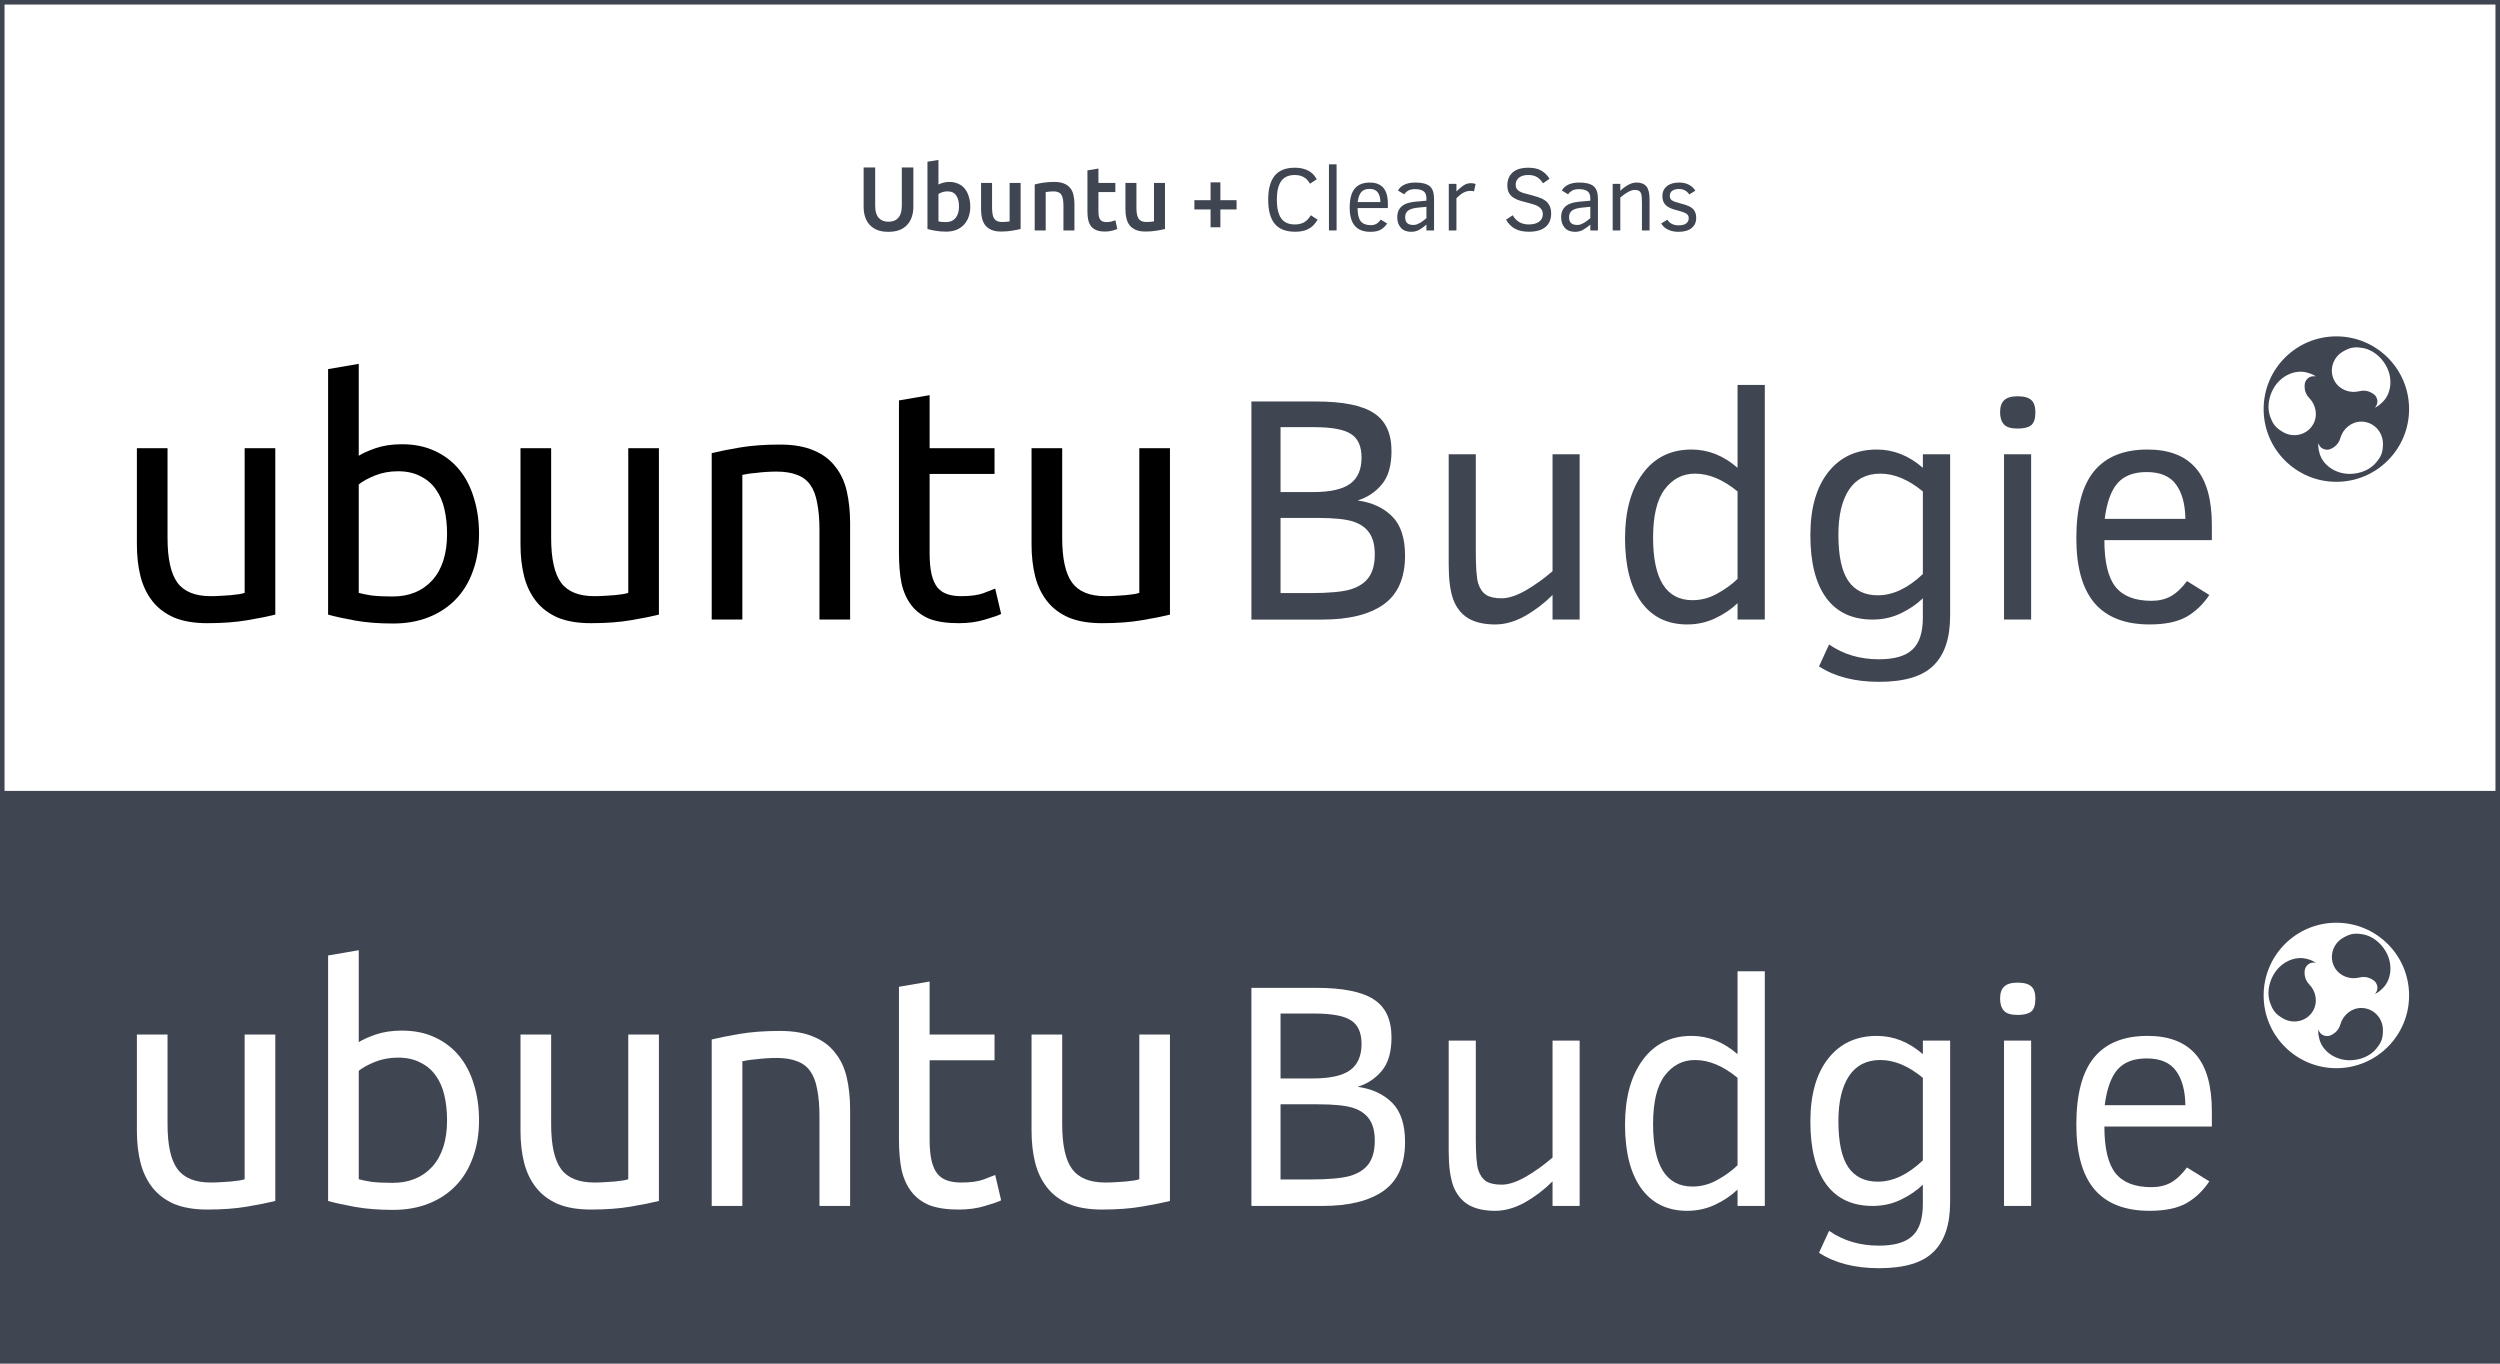
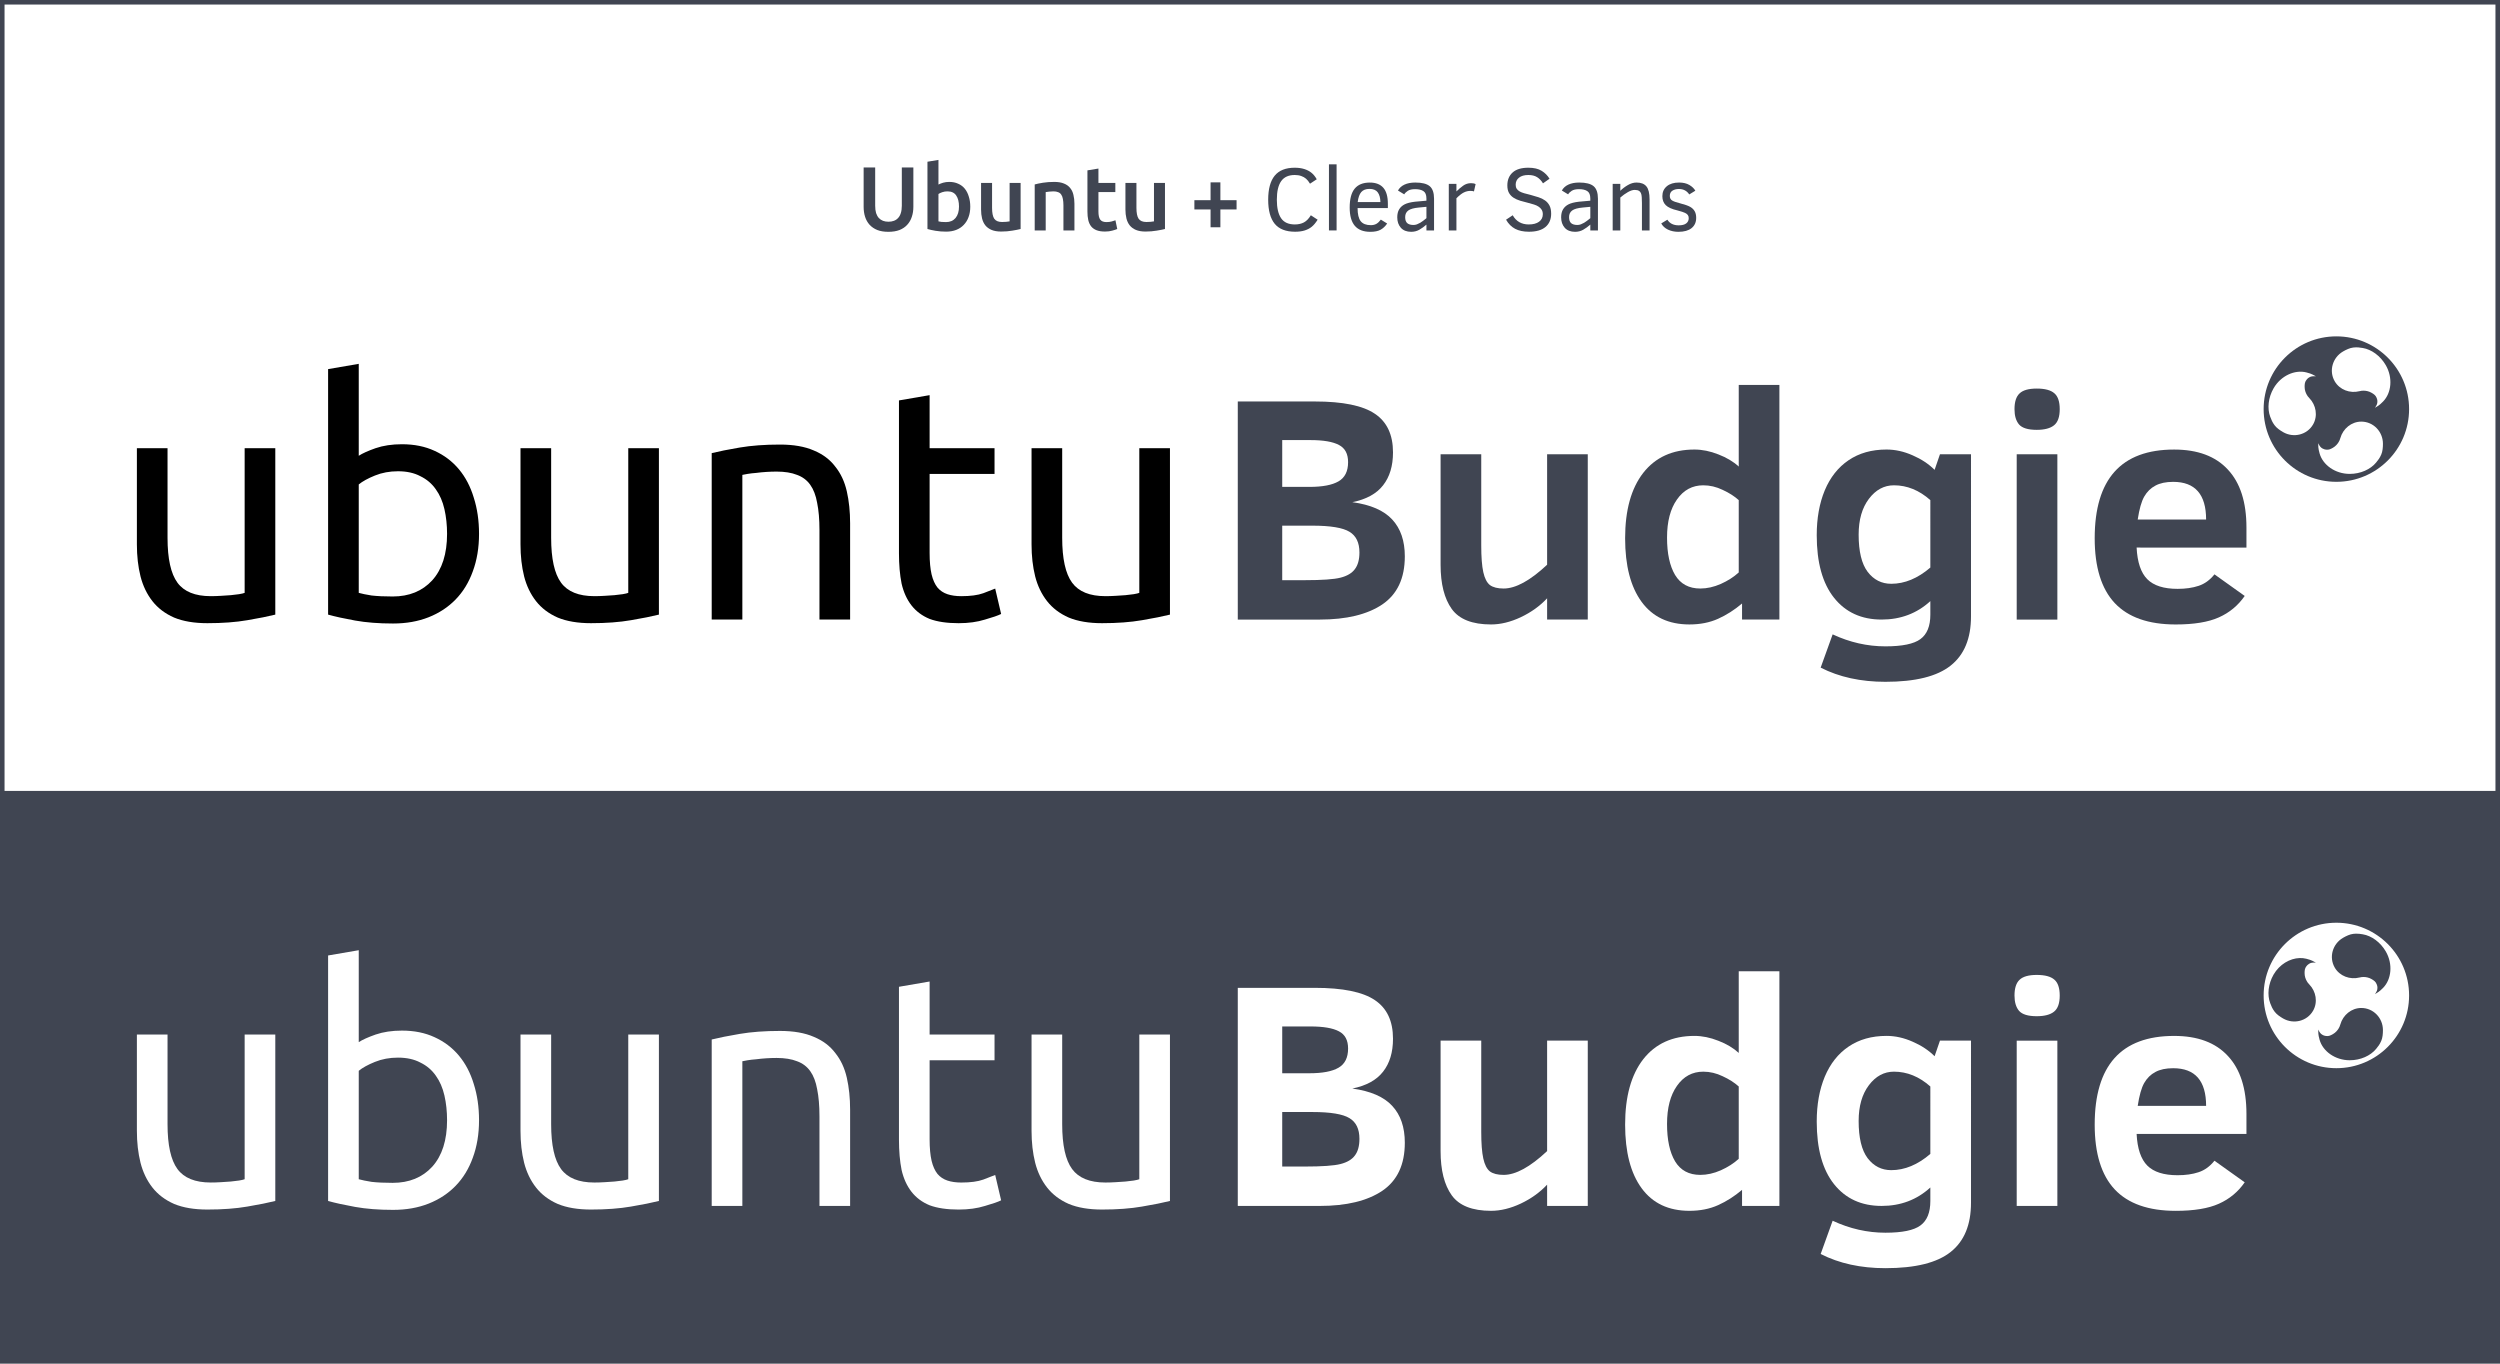
<svg xmlns="http://www.w3.org/2000/svg" xmlns:xlink="http://www.w3.org/1999/xlink" height="600" width="1100" version="1.1" viewBox="0 0 1100 600">
  <rect height="600" width="1100" y="0" x="0" fill="#404552" />
  <rect height="346" width="1096" y="2" x="2" fill="#fff" />
  <path d="m121.13 270.43q-4.64 1.16-12.325 2.465-7.54 1.305-17.545 1.305-8.7 0-14.645-2.465-5.945-2.61-9.57-7.25t-5.22-10.88q-1.595-6.375-1.595-14.06v-42.34h13.485v39.44q0 13.775 4.35 19.72t14.645 5.945q2.175 0 4.495-0.145t4.35-0.29q2.03-0.29 3.625-0.435 1.74-0.29 2.465-0.58v-63.655h13.485v73.225z" />
  <path d="m157.85 200.54q2.465-1.595 7.395-3.335 5.075-1.74 11.6-1.74 8.12 0 14.355 2.9 6.38 2.9 10.73 8.12t6.525 12.47q2.32 7.25 2.32 15.95 0 9.135-2.755 16.53-2.61 7.25-7.54 12.325t-11.89 7.83-15.66 2.755q-9.425 0-16.675-1.305t-11.89-2.61v-108.02l13.485-2.32v40.455zm0 60.32q2.03 0.58 5.655 1.16 3.77 0.435 9.28 0.435 10.875 0 17.4-7.105 6.525-7.25 6.525-20.445 0-5.8-1.16-10.875t-3.77-8.7q-2.61-3.77-6.815-5.8-4.06-2.175-9.86-2.175-5.51 0-10.15 1.885t-7.105 3.915v47.705z" />
  <path d="m289.92 270.43q-4.64 1.16-12.325 2.465-7.54 1.305-17.545 1.305-8.7 0-14.645-2.465-5.945-2.61-9.57-7.25t-5.22-10.875q-1.595-6.38-1.595-14.065v-42.34h13.485v39.44q0 13.775 4.35 19.72t14.645 5.945q2.175 0 4.495-0.145t4.35-0.29q2.03-0.29 3.625-0.435 1.74-0.29 2.465-0.58v-63.655h13.485v73.225z" />
  <path d="m313.15 199.38q4.64-1.16 12.325-2.465t17.69-1.305q8.99 0 14.935 2.61 5.945 2.465 9.425 7.105 3.625 4.495 5.075 10.875t1.45 14.065v42.34h-13.485v-39.44q0-6.96-1.015-11.89-0.87-4.93-3.045-7.975t-5.8-4.35q-3.625-1.45-8.99-1.45-2.175 0-4.495 0.145t-4.495 0.435q-2.03 0.145-3.77 0.435-1.595 0.29-2.32 0.435v63.655h-13.485v-73.225z" />
  <path d="m409.03 197.21h28.565v11.31h-28.565v34.8q0 5.655 0.87 9.425 0.87 3.625 2.61 5.8 1.74 2.03 4.35 2.9t6.09 0.87q6.09 0 9.715-1.305 3.77-1.45 5.22-2.03l2.61 11.165q-2.03 1.015-7.105 2.465-5.075 1.595-11.6 1.595-7.685 0-12.76-1.885-4.93-2.03-7.975-5.945t-4.35-9.57q-1.16-5.8-1.16-13.34v-67.28l13.485-2.32v23.345z" />
  <path d="m514.78 270.43q-4.64 1.16-12.325 2.465-7.54 1.305-17.545 1.305-8.7 0-14.645-2.465-5.945-2.61-9.57-7.25t-5.22-10.875q-1.595-6.38-1.595-14.065v-42.34h13.485v39.44q0 13.775 4.35 19.72t14.645 5.945q2.175 0 4.495-0.145t4.35-0.29q2.03-0.29 3.625-0.435 1.74-0.29 2.465-0.58v-63.655h13.485v73.225z" />
  <g fill="#404552">
-     <path d="m618.22 244.46q0 14.769-9.43 21.494-9.43 6.66-26.9 6.66h-31.271v-95.961h28.428q17.611 0 25.377 5.061 7.835 4.992 7.835 16.779 0 9.638-4.299 14.699-4.229 5.061-10.608 7.003 9.499 1.317 15.185 7.003 5.686 5.686 5.686 17.265zm-19.14-43.127q0-7.35-4.576-10.331-4.576-3.051-16.294-3.051h-14.769v28.566h14.145q11.51 0 16.502-3.675 4.992-3.675 4.992-11.51zm5.824 42.572q0-5.963-2.357-9.36-2.288-3.467-7.142-5.061t-15.67-1.595h-16.294v33.073h13.035q12.203 0 17.681-1.595 5.478-1.664 8.112-5.339 2.635-3.744 2.635-10.123z" />
-     <path d="m683.12 272.61v-10.816q-5.547 5.547-12.203 9.291-6.656 3.675-13.035 3.675-7.28 0-11.856-2.704-4.507-2.773-6.587-8.251-2.011-5.547-2.011-15.323v-48.604h11.926v42.919q0 10.4 1.04 13.867 1.109 3.467 3.467 5.061 2.357 1.525 6.864 1.525 4.507 0 10.608-3.467 6.102-3.536 11.787-8.459v-51.447h11.926v72.733h-11.926z" />
-     <path d="m764.52 272.61v-7.211q-4.091 3.952-9.846 6.656-5.755 2.704-12.272 2.704-13.104 0-20.246-9.846-7.142-9.915-7.142-28.081 0-17.819 7.766-28.428 7.766-10.608 21.494-10.608 11.024 0 20.246 8.043v-36.471h11.995v103.24h-11.995zm0-56.37q-9.499-7.835-18.721-7.835-8.112 0-13.312 6.864-5.131 6.795-5.131 21.286 0 27.526 17.334 27.526 5.686 0 10.816-2.843 5.2-2.843 9.014-6.518v-38.481z" />
-     <path d="m858.05 271.02q0 14.63-7.28 21.771-7.211 7.211-23.99 7.211-16.017 0-26.417-6.795l4.438-9.638q9.36 6.518 21.979 6.518 10.192 0 14.699-4.299 4.576-4.229 4.576-14.006v-8.528q-4.091 3.952-9.776 6.656-5.67 2.7-12.33 2.7-13.382 0-20.385-9.499-7.003-9.568-7.003-27.596 0-17.75 7.835-27.734 7.835-9.984 21.425-9.984 11.024 0 20.246 8.043v-5.963h11.995v71.139zm-11.99-54.78q-9.499-7.835-18.721-7.835-9.083 0-13.798 7.072-4.646 7.072-4.646 19.761 0 14.006 4.368 20.385 4.368 6.31 12.966 6.31 9.984 0 19.83-9.36v-36.332z" />
-     <path d="m895.57 181.43q0 4.16-1.872 5.686-1.872 1.456-5.963 1.456-4.368 0-6.032-1.872-1.664-1.872-1.664-5.269 0-3.675 1.803-5.339 1.803-1.733 5.894-1.733 4.229 0 6.032 1.664 1.803 1.595 1.803 5.408zm-13.8 91.177v-72.733h11.926v72.733h-11.926z" />
-     <path d="m925.93 237.66q0 14.422 4.923 20.593 4.923 6.102 15.809 6.102 4.854 0 8.528-2.011 3.675-2.08 7.072-6.656l9.846 6.102q-4.16 6.24-10.123 9.638-5.963 3.328-16.155 3.328-16.225 0-24.268-9.43-7.974-9.43-7.974-28.497 0-19.969 7.766-29.468 7.835-9.568 23.574-9.568 14.145 0 21.217 8.182 7.072 8.112 7.072 25.03v6.656h-47.287zm35.639-9.36q-0.139-9.776-4.16-15.185-3.952-5.408-12.896-5.408-8.528 0-12.827 4.923-4.229 4.854-5.616 15.67h35.5z" />
+     <path d="m618.12 244.81q0 14.422-9.915 21.147-9.915 6.656-27.526 6.656h-36.055v-95.961h33.905q18.443 0 26.417 5.408 7.974 5.339 7.974 16.987 0 8.944-4.368 14.491-4.299 5.547-13.52 7.419 12.064 1.664 17.542 7.627 5.547 5.963 5.547 16.225zm-24.961-41.463q0-5.478-4.021-7.558-4.021-2.149-12.48-2.149h-12.48v20.593h11.926q8.667 0 12.827-2.427 4.229-2.427 4.229-8.459zm4.992 39.729q0-6.448-4.368-9.083-4.368-2.704-16.363-2.704h-13.243v23.99h9.915q11.44 0 15.739-1.109 4.368-1.109 6.31-3.744 2.011-2.635 2.011-7.35z" />
+     <path d="m680.73 272.61v-9.36q-4.715 5.061-11.579 8.32-6.795 3.189-13.104 3.189-12.342 0-17.265-6.795-4.923-6.864-4.923-19.483v-48.604h17.889v40.076q0 7.696 0.901 11.787 0.901 4.091 2.912 5.686 2.08 1.525 6.032 1.525 7.974 0 19.137-10.47v-48.604h17.889v72.733z" />
+     <path d="m766.5 272.61v-7.072q-4.992 4.229-10.539 6.726-5.547 2.496-12.619 2.496-13.729 0-21.009-9.915-7.28-9.915-7.28-28.012 0-18.513 7.974-28.774 8.043-10.262 22.534-10.262 5.131 0 10.539 2.149 5.408 2.08 8.944 5.339v-35.916h17.889v103.24zm-1.456-52.557q-2.843-2.565-7.072-4.507-4.16-2.011-8.528-2.011-7.211 0-11.579 6.24-4.368 6.171-4.368 16.779 0 10.47 3.536 16.433 3.606 5.963 11.094 5.963 4.438 0 9.014-2.011 4.646-2.08 7.904-5.061z" />
+     <path d="m867.24 271.22q0 14.561-8.944 21.633-8.944 7.142-28.705 7.142-16.294 0-28.497-6.24l5.269-14.63q11.302 5.269 23.228 5.269 11.094 0 15.393-3.189 4.368-3.189 4.368-10.747v-5.963q-8.875 8.112-21.425 8.112-13.312 0-20.939-9.568t-7.627-27.526q0-11.232 3.536-19.761 3.606-8.598 10.47-13.243 6.934-4.715 16.71-4.715 5.755 0 11.51 2.565 5.755 2.496 9.638 6.379l2.357-6.864h13.659zm-17.889-51.17q-7.35-6.518-16.017-6.518-6.518 0-11.024 5.963-4.507 5.963-4.507 15.739 0 11.094 3.952 16.363 4.021 5.269 10.4 5.269 8.875 0 17.195-7.142z" />
+     <path d="m906.28 180.05q0 5.061-2.496 7.072-2.496 2.011-7.627 2.011-5.686 0-7.766-2.357-2.011-2.357-2.011-6.726 0-4.854 2.219-6.934 2.219-2.149 7.558-2.149 5.408 0 7.766 2.08 2.357 2.011 2.357 7.003zm-18.929 92.563v-72.733h17.889v72.733z" />
+     <path d="m940.11 240.93q0.485 9.707 4.715 13.937t13.312 4.229q5.269 0 9.222-1.317 4.021-1.317 7.003-5.061l13.312 9.499q-4.368 6.31-11.371 9.43-6.934 3.12-18.998 3.12-17.958 0-26.833-9.43-8.806-9.43-8.806-28.497 0-39.036 34.945-39.036 15.531 0 23.644 8.806 8.182 8.736 8.182 25.516v8.806zm30.577-12.342q0-16.571-14.491-16.571-4.784 0-7.835 1.664-3.051 1.595-4.923 4.854-1.803 3.189-2.843 10.054z" />
    <circle cy="180" cx="1028" r="32" />
  </g>
  <path id="budgie-shape" fill="#fff" d="m1039 185.51c-4.39 0-8.08 3.118-9.25 7.25-0.247 0.872-0.417 1.17-0.75 1.75-0.43 0.747-1.3 1.825-2.5 2.5-0.977 0.55-1.818 1.017-3.076 0.827-0.327-0.05-0.907-0.14-1.488-0.474-0.925-0.53-1.23-1-1.937-2.35 0.1 1.444-0.088 1.97 0.622 4.5 1.413 5.036 6.845 9 13.25 9 4.748 0 9.148-1.98 11.624-5 0.905-1.104 1.587-1.975 2.25-3.5 0.603-1.385 0.75-3.162 0.75-4.75 0-5.39-4.252-9.75-9.5-9.75z" />
  <use xlink:href="#budgie-shape" transform="matrix(-.5 .86603 -.86603 -.5 1697.9 -620.27)" height="100%" width="100%" y="0" x="0" />
  <use xlink:href="#budgie-shape" transform="matrix(-.5 -.86603 .86603 -.5 1386.1 1160.3)" height="100%" width="100%" y="0" x="0" />
  <g fill="#fff">
    <path d="m121.13 528.43q-4.64 1.16-12.325 2.465-7.54 1.305-17.545 1.305-8.7 0-14.645-2.465-5.945-2.61-9.57-7.25t-5.22-10.88q-1.595-6.38-1.595-14.065v-42.34h13.485v39.44q0 13.775 4.35 19.72t14.645 5.945q2.175 0 4.495-0.145t4.35-0.29q2.03-0.29 3.625-0.435 1.74-0.29 2.465-0.58v-63.655h13.485v73.225z" />
    <path d="m157.85 458.54q2.465-1.595 7.395-3.335 5.075-1.74 11.6-1.74 8.12 0 14.355 2.9 6.38 2.9 10.73 8.12t6.525 12.47q2.32 7.25 2.32 15.95 0 9.135-2.755 16.53-2.61 7.25-7.54 12.325t-11.89 7.83-15.66 2.755q-9.425 0-16.675-1.305t-11.89-2.61v-108.02l13.485-2.32v40.455zm0 60.32q2.03 0.58 5.655 1.16 3.77 0.435 9.28 0.435 10.875 0 17.4-7.105 6.525-7.25 6.525-20.445 0-5.8-1.16-10.875t-3.77-8.7q-2.61-3.77-6.815-5.8-4.06-2.175-9.86-2.175-5.51 0-10.15 1.885t-7.105 3.915v47.705z" />
    <path d="m289.92 528.43q-4.64 1.16-12.325 2.465-7.54 1.305-17.545 1.305-8.7 0-14.645-2.465-5.945-2.61-9.57-7.25t-5.22-10.875q-1.595-6.38-1.595-14.065v-42.34h13.485v39.44q0 13.775 4.35 19.72t14.645 5.945q2.175 0 4.495-0.145t4.35-0.29q2.03-0.29 3.625-0.435 1.74-0.29 2.465-0.58v-63.655h13.485v73.225z" />
    <path d="m313.15 457.38q4.64-1.16 12.325-2.465t17.69-1.305q8.99 0 14.935 2.61 5.945 2.465 9.425 7.105 3.625 4.495 5.075 10.875t1.45 14.065v42.34h-13.485v-39.44q0-6.96-1.015-11.89-0.87-4.93-3.045-7.975t-5.8-4.35q-3.625-1.45-8.99-1.45-2.175 0-4.495 0.145t-4.495 0.435q-2.03 0.145-3.77 0.435-1.595 0.29-2.32 0.435v63.655h-13.485v-73.225z" />
    <path d="m409.03 455.21h28.565v11.31h-28.565v34.8q0 5.655 0.87 9.425 0.87 3.625 2.61 5.8 1.74 2.03 4.35 2.9t6.09 0.87q6.09 0 9.715-1.305 3.77-1.45 5.22-2.03l2.61 11.165q-2.03 1.015-7.105 2.465-5.075 1.595-11.6 1.595-7.685 0-12.76-1.885-4.93-2.03-7.975-5.945t-4.35-9.57q-1.16-5.8-1.16-13.34v-67.28l13.485-2.32v23.345z" />
    <path d="m514.78 528.43q-4.64 1.16-12.325 2.465-7.54 1.305-17.545 1.305-8.7 0-14.645-2.465-5.945-2.61-9.57-7.25t-5.22-10.875q-1.595-6.38-1.595-14.065v-42.34h13.485v39.44q0 13.775 4.35 19.72t14.645 5.945q2.175 0 4.495-0.145t4.35-0.29q2.03-0.29 3.625-0.435 1.74-0.29 2.465-0.58v-63.655h13.485v73.225z" />
-     <path d="m618.22 502.46q0 14.769-9.43 21.494-9.43 6.66-26.9 6.66h-31.271v-95.961h28.428q17.611 0 25.377 5.061 7.835 4.992 7.835 16.779 0 9.638-4.299 14.699-4.229 5.061-10.608 7.003 9.499 1.317 15.185 7.003 5.686 5.686 5.686 17.265zm-19.14-43.127q0-7.35-4.576-10.331-4.576-3.051-16.294-3.051h-14.769v28.566h14.145q11.51 0 16.502-3.675 4.992-3.675 4.992-11.51zm5.824 42.572q0-5.963-2.357-9.36-2.288-3.467-7.142-5.061t-15.67-1.595h-16.294v33.073h13.035q12.203 0 17.681-1.595 5.478-1.664 8.112-5.339 2.635-3.744 2.635-10.123z" />
-     <path d="m683.12 530.61v-10.816q-5.547 5.547-12.203 9.291-6.656 3.675-13.035 3.675-7.28 0-11.856-2.704-4.507-2.773-6.587-8.251-2.011-5.547-2.011-15.323v-48.604h11.926v42.919q0 10.4 1.04 13.867 1.109 3.467 3.467 5.061 2.357 1.525 6.864 1.525 4.507 0 10.608-3.467 6.102-3.536 11.787-8.459v-51.447h11.926v72.733h-11.926z" />
-     <path d="m764.52 530.61v-7.211q-4.091 3.952-9.846 6.656-5.755 2.704-12.272 2.704-13.104 0-20.246-9.846-7.142-9.915-7.142-28.081 0-17.819 7.766-28.428 7.766-10.608 21.494-10.608 11.024 0 20.246 8.043v-36.471h11.995v103.24h-11.995zm0-56.37q-9.499-7.835-18.721-7.835-8.112 0-13.312 6.864-5.131 6.795-5.131 21.286 0 27.526 17.334 27.526 5.686 0 10.816-2.843 5.2-2.843 9.014-6.518v-38.481z" />
-     <path d="m858.05 529.02q0 14.63-7.28 21.771-7.211 7.211-23.99 7.211-16.017 0-26.417-6.795l4.438-9.638q9.36 6.518 21.979 6.518 10.192 0 14.699-4.299 4.576-4.229 4.576-14.006v-8.528q-4.091 3.952-9.776 6.656-5.67 2.7-12.33 2.7-13.382 0-20.385-9.499-7.003-9.568-7.003-27.596 0-17.75 7.835-27.734 7.835-9.984 21.425-9.984 11.024 0 20.246 8.043v-5.963h11.995v71.139zm-11.99-54.78q-9.499-7.835-18.721-7.835-9.083 0-13.798 7.072-4.646 7.072-4.646 19.761 0 14.006 4.368 20.385 4.368 6.31 12.966 6.31 9.984 0 19.83-9.36v-36.332z" />
-     <path d="m895.57 439.43q0 4.16-1.872 5.686-1.872 1.456-5.963 1.456-4.368 0-6.032-1.872-1.664-1.872-1.664-5.269 0-3.675 1.803-5.339 1.803-1.733 5.894-1.733 4.229 0 6.032 1.664 1.803 1.595 1.803 5.408zm-13.8 91.177v-72.733h11.926v72.733h-11.926z" />
-     <path d="m925.93 495.66q0 14.422 4.923 20.593 4.923 6.102 15.809 6.102 4.854 0 8.528-2.011 3.675-2.08 7.072-6.656l9.846 6.102q-4.16 6.24-10.123 9.638-5.963 3.328-16.155 3.328-16.225 0-24.268-9.43-7.974-9.43-7.974-28.497 0-19.969 7.766-29.468 7.835-9.568 23.574-9.568 14.145 0 21.217 8.182 7.072 8.112 7.072 25.03v6.656h-47.287zm35.639-9.36q-0.139-9.776-4.16-15.185-3.952-5.408-12.896-5.408-8.528 0-12.827 4.923-4.229 4.854-5.616 15.67h35.5z" />
+     <path d="m618.12 502.81q0 14.422-9.915 21.147-9.915 6.656-27.526 6.656h-36.055v-95.961h33.905q18.443 0 26.417 5.408 7.974 5.339 7.974 16.987 0 8.944-4.368 14.491-4.299 5.547-13.52 7.419 12.064 1.664 17.542 7.627 5.547 5.963 5.547 16.225zm-24.961-41.463q0-5.478-4.021-7.558-4.021-2.149-12.48-2.149h-12.48v20.593h11.926q8.667 0 12.827-2.427 4.229-2.427 4.229-8.459zm4.992 39.729q0-6.448-4.368-9.083-4.368-2.704-16.363-2.704h-13.243v23.99h9.915q11.44 0 15.739-1.109 4.368-1.109 6.31-3.744 2.011-2.635 2.011-7.35z" />
+     <path d="m680.73 530.61v-9.36q-4.715 5.061-11.579 8.32-6.795 3.189-13.104 3.189-12.342 0-17.265-6.795-4.923-6.864-4.923-19.483v-48.604h17.889v40.076q0 7.696 0.901 11.787 0.901 4.091 2.912 5.686 2.08 1.525 6.032 1.525 7.974 0 19.137-10.47v-48.604h17.889v72.733z" />
+     <path d="m766.5 530.61v-7.072q-4.992 4.229-10.539 6.726-5.547 2.496-12.619 2.496-13.729 0-21.009-9.915-7.28-9.915-7.28-28.012 0-18.513 7.974-28.774 8.043-10.262 22.534-10.262 5.131 0 10.539 2.149 5.408 2.08 8.944 5.339v-35.916h17.889v103.24zm-1.456-52.557q-2.843-2.565-7.072-4.507-4.16-2.011-8.528-2.011-7.211 0-11.579 6.24-4.368 6.171-4.368 16.779 0 10.47 3.536 16.433 3.606 5.963 11.094 5.963 4.438 0 9.014-2.011 4.646-2.08 7.904-5.061z" />
+     <path d="m867.24 529.22q0 14.561-8.944 21.633-8.944 7.142-28.705 7.142-16.294 0-28.497-6.24l5.269-14.63q11.302 5.269 23.228 5.269 11.094 0 15.393-3.189 4.368-3.189 4.368-10.747v-5.963q-8.875 8.112-21.425 8.112-13.312 0-20.939-9.568t-7.627-27.526q0-11.232 3.536-19.761 3.606-8.598 10.47-13.243 6.934-4.715 16.71-4.715 5.755 0 11.51 2.565 5.755 2.496 9.638 6.379l2.357-6.864h13.659zm-17.889-51.17q-7.35-6.518-16.017-6.518-6.518 0-11.024 5.963-4.507 5.963-4.507 15.739 0 11.094 3.952 16.363 4.021 5.269 10.4 5.269 8.875 0 17.195-7.142z" />
+     <path d="m906.28 438.05q0 5.061-2.496 7.072-2.496 2.011-7.627 2.011-5.686 0-7.766-2.357-2.011-2.357-2.011-6.726 0-4.854 2.219-6.934 2.219-2.149 7.558-2.149 5.408 0 7.766 2.08 2.357 2.011 2.357 7.003zm-18.929 92.563v-72.733h17.889v72.733z" />
+     <path d="m940.11 498.93q0.485 9.707 4.715 13.937t13.312 4.229q5.269 0 9.222-1.317 4.021-1.317 7.003-5.061l13.312 9.499q-4.368 6.31-11.371 9.43-6.934 3.12-18.998 3.12-17.958 0-26.833-9.43-8.806-9.43-8.806-28.497 0-39.036 34.945-39.036 15.531 0 23.644 8.806 8.182 8.736 8.182 25.516v8.806zm30.577-12.342q0-16.571-14.491-16.571-4.784 0-7.835 1.664-3.051 1.595-4.923 4.854-1.803 3.189-2.843 10.054z" />
    <path d="m1028 406a32 32 0 0 0 -32 32 32 32 0 0 0 32 32 32 32 0 0 0 32 -32 32 32 0 0 0 -32 -32zm8.61 4.814c1.07-0.025 1.95 0.105 3 0.279 3.86 0.634 7.77 3.454 10.15 7.566 3.2 5.547 2.48 12.233-1.17 15.975-1.84 1.88-2.39 1.98-3.59 2.789 0.82-1.287 1.07-1.788 1.07-2.854 0-0.67-0.22-1.217-0.34-1.525-0.46-1.185-1.29-1.679-2.25-2.25-1.19-0.702-2.55-0.915-3.42-0.914-0.66 0.001-1.01 0.002-1.89 0.224-4.16 1.053-8.71-0.584-10.9-4.386l0.01 0.004c-2.63-4.545-0.98-10.409 3.69-13.102 1.37-0.794 2.99-1.556 4.49-1.726 0.41-0.047 0.79-0.072 1.15-0.08zm-24.76 10.726c1-0.032 1.99 0.07 2.94 0.313 2.55 0.65 2.91 1.077 4.21 1.712-1.52-0.062-2.08-0.034-3 0.502-0.58 0.337-0.95 0.793-1.16 1.051-0.79 0.995-0.81 1.957-0.82 3.078-0.01 1.377 0.48 2.668 0.92 3.414 0.33 0.579 0.5 0.876 1.14 1.526 2.99 3.079 3.85 7.833 1.65 11.634v-0.005c-2.62 4.545-8.53 6.05-13.19 3.353-1.38-0.794-2.85-1.811-3.74-3.025-0.99-1.337-1.41-2.362-1.91-3.698-1.38-3.654-0.89-8.456 1.48-12.568 2.61-4.507 7.15-7.149 11.48-7.287zm27.15 21.967-0.01 0.004c5.25 0 9.51 4.36 9.5 9.75 0 1.588-0.14 3.365-0.75 4.75-0.66 1.525-1.34 2.396-2.25 3.5-2.47 3.02-6.87 5-11.62 5-6.4 0-11.84-3.964-13.25-9-0.71-2.53-0.52-3.056-0.62-4.5 0.71 1.35 1.01 1.819 1.94 2.349 0.58 0.334 1.16 0.425 1.48 0.475 1.26 0.19 2.1-0.278 3.08-0.828 1.2-0.675 2.07-1.753 2.5-2.5 0.33-0.58 0.5-0.878 0.75-1.75 1.17-4.132 4.86-7.25 9.25-7.25z" />
  </g>
  <g fill="#404552">
    <path d="m390.88 102q-2.84 0-4.88-0.8-2.04-0.84-3.4-2.32-1.32-1.48-1.96-3.48t-0.64-4.4v-17.32h5.08v16.84q0 1.88 0.4 3.24 0.44 1.32 1.2 2.16 0.8 0.84 1.84 1.24 1.08 0.4 2.4 0.4t2.4-0.4 1.84-1.24q0.8-0.84 1.2-2.16 0.44-1.36 0.44-3.24v-16.84h5.08v17.32q0 2.4-0.68 4.4-0.64 2-2 3.48-1.32 1.48-3.4 2.32-2.08 0.8-4.92 0.8z" />
    <path d="m421.96 90.88q0-3.08-1.24-4.88-1.2-1.8-3.84-1.8-1.2 0-2.28 0.36-1.04 0.36-1.68 0.8v12.04q0.52 0.12 1.32 0.24 0.84 0.08 2 0.08 2.68 0 4.2-1.8 1.52-1.84 1.52-5.04zm4.96 0.08q0 2.52-0.76 4.56-0.72 2-2.12 3.44-1.36 1.44-3.32 2.2t-4.44 0.76q-2.4 0-4.6-0.36-2.16-0.36-3.6-0.8v-29.6l4.84-0.8v10.84q0.84-0.44 2.04-0.8 1.24-0.36 2.72-0.36 2.2 0 3.92 0.8 1.76 0.76 2.92 2.2t1.76 3.48q0.64 2 0.64 4.44z" />
    <path d="m449.07 100.76q-1.4 0.36-3.64 0.72-2.24 0.4-4.92 0.4-2.52 0-4.24-0.72-1.68-0.72-2.72-2-1-1.28-1.44-3.04-0.44-1.8-0.44-3.92v-11.72h4.84v10.96q0 3.36 0.96 4.8 1 1.44 3.44 1.44 0.88 0 1.84-0.08 1-0.08 1.48-0.2v-16.92h4.84v20.28z" />
    <path d="m455.27 81.16q1.4-0.4 3.64-0.76t4.96-0.36q2.56 0 4.28 0.72 1.72 0.68 2.72 1.96 1.04 1.24 1.44 3.04 0.44 1.76 0.44 3.88v11.76h-4.84v-11q0-1.68-0.24-2.84-0.2-1.2-0.72-1.92-0.48-0.76-1.36-1.08-0.84-0.36-2.08-0.36-0.92 0-1.92 0.12t-1.48 0.2v16.88h-4.84v-20.24z" />
    <path d="m478.47 74.96 4.84-0.8v6.32h7.44v4.04h-7.44v8.52q0 2.52 0.8 3.6t2.72 1.08q1.32 0 2.32-0.28 1.04-0.28 1.64-0.52l0.8 3.84q-0.84 0.36-2.2 0.72-1.36 0.4-3.2 0.4-2.24 0-3.76-0.6-1.48-0.6-2.36-1.72-0.88-1.16-1.24-2.76-0.36-1.64-0.36-3.72v-18.12z" />
    <path d="m512.59 100.76q-1.4 0.36-3.64 0.72-2.24 0.4-4.92 0.4-2.52 0-4.24-0.72-1.68-0.72-2.72-2-1-1.28-1.44-3.04-0.44-1.8-0.44-3.92v-11.72h4.84v10.96q0 3.36 0.96 4.8 1 1.44 3.44 1.44 0.88 0 1.84-0.08 1-0.08 1.48-0.2v-16.92h4.84v20.28z" />
    <path d="m525.53 88.08h7.12v-7.84h4.32v7.84h7.12v4.08h-7.12v7.84h-4.32v-7.84h-7.12v-4.08z" />
    <path d="m579.76 96.668q-1.289 2.07-2.637 3.144-1.328 1.055-3.106 1.602-1.777 0.547-4.18 0.547-6.074 0-8.965-3.496-2.87-3.516-2.87-10.586 0-7.051 2.852-10.566 2.871-3.516 8.828-3.516 2.363 0 4.219 0.586t3.125 1.621q1.289 1.016 2.344 2.871l-2.969 1.953q-0.859-1.445-1.738-2.188-0.879-0.762-2.109-1.191-1.23-0.449-2.87-0.449-4.062 0-5.977 2.715-1.895 2.695-1.895 8.164 0 5.391 1.875 8.145 1.875 2.734 6.035 2.734 2.305 0 4.004-0.898 1.699-0.918 3.047-3.144l2.988 1.953z" />
    <path d="m584.74 101.39v-29.082h3.359v29.082h-3.359z" />
    <path d="m597.34 91.551q0 4.062 1.387 5.801 1.387 1.719 4.453 1.719 1.367 0 2.402-0.566 1.035-0.586 1.992-1.875l2.773 1.719q-1.172 1.758-2.852 2.715-1.68 0.94-4.55 0.94-4.57 0-6.836-2.656-2.246-2.656-2.246-8.027 0-5.625 2.188-8.301 2.207-2.695 6.641-2.695 3.984 0 5.977 2.305 1.992 2.285 1.992 7.051v1.875h-13.32zm10.04-2.637q-0.039-2.754-1.172-4.277-1.113-1.523-3.633-1.523-2.402 0-3.613 1.387-1.191 1.367-1.582 4.414h10z" />
    <path d="m627.63 101.39v-2.559q-1.562 1.367-3.144 2.266-1.59 0.9-3.58 0.9-2.93 0-4.531-1.777-1.582-1.797-1.582-4.59 0-2.109 0.82-3.496 0.84-1.406 2.402-2.207 1.582-0.82 4.57-1.172l5.039-0.449v-0.996q0-2.363-1.328-3.223-1.309-0.859-3.633-0.859-2.07 0-3.203 0.723-1.113 0.723-1.602 1.562l-2.754-1.68q0.938-1.699 2.852-2.598 1.934-0.918 4.785-0.918 4.414 0 6.328 1.602 1.914 1.602 1.914 5.547v13.926h-3.359zm0-10.391-3.281 0.312q-3.34 0.293-4.707 1.309-1.367 0.996-1.367 2.93 0 1.836 0.918 2.637 0.918 0.801 2.754 0.801 0.762 0 1.504-0.273 0.742-0.293 1.465-0.703 0.723-0.43 1.387-0.957 0.684-0.547 1.328-1.055v-5z" />
    <path d="m648.55 84.227q-0.55-0.235-1.57-0.235-1.504 0-2.91 0.703-1.387 0.684-3.242 2.539v14.16h-3.359v-20.488h3.359v3.32q1.406-1.426 2.949-2.519 1.562-1.113 3.457-1.113 1.27 0 2.031 0.41l-0.723 3.223z" />
    <path d="m682.51 93.992q0 3.789-2.5 5.879-2.481 2.09-7.266 2.09-3.652 0-6.094-1.289-2.441-1.289-3.984-4.004l2.93-1.953q2.285 4.043 7.07 4.043 2.871 0 4.512-1.191 1.66-1.211 1.66-3.301 0-1.191-0.527-2.012-0.527-0.82-1.387-1.367-0.859-0.566-1.973-0.898-1.113-0.352-2.324-0.664-1.992-0.488-3.711-0.996-1.719-0.527-2.988-1.348-1.25-0.82-1.973-2.09-0.723-1.289-0.723-3.301 0-3.594 2.305-5.684 2.324-2.109 6.934-2.109 3.672 0 5.859 1.367 2.188 1.348 3.457 3.477l-2.871 2.031q-1.06-1.758-2.58-2.715-1.5-0.957-3.87-0.957-2.637 0-4.102 1.172-1.465 1.152-1.465 3.106 0 1.035 0.43 1.738 0.449 0.703 1.27 1.191 0.82 0.469 2.031 0.82 1.23 0.332 2.793 0.723 1.836 0.488 3.496 1.035 1.66 0.527 2.891 1.406 1.25 0.879 1.973 2.266 0.723 1.387 0.723 3.535z" />
    <path d="m699.74 101.39v-2.559q-1.562 1.367-3.144 2.266-1.59 0.9-3.58 0.9-2.93 0-4.531-1.777-1.582-1.797-1.582-4.59 0-2.109 0.82-3.496 0.84-1.406 2.402-2.207 1.582-0.82 4.57-1.172l5.039-0.449v-0.996q0-2.363-1.328-3.223-1.309-0.859-3.633-0.859-2.07 0-3.203 0.723-1.113 0.723-1.602 1.562l-2.754-1.68q0.938-1.699 2.852-2.598 1.934-0.918 4.785-0.918 4.414 0 6.328 1.602 1.914 1.602 1.914 5.547v13.926h-3.359zm0-10.391-3.281 0.312q-3.34 0.293-4.707 1.309-1.367 0.996-1.367 2.93 0 1.836 0.918 2.637 0.918 0.801 2.754 0.801 0.762 0 1.504-0.273 0.742-0.293 1.465-0.703 0.723-0.43 1.387-0.957 0.684-0.547 1.328-1.055v-5z" />
    <path d="m722.45 101.39v-12.07q0-2.93-0.293-3.906-0.293-0.977-0.957-1.406-0.664-0.449-1.934-0.449-1.289 0-3.008 0.977-1.719 0.977-3.32 2.383v14.473h-3.359v-20.488h3.359v3.047q1.426-1.426 3.32-2.519 1.895-1.113 3.809-1.113 2.969 0 4.356 1.699 1.387 1.68 1.387 5.703v13.672h-3.359z" />
    <path d="m746.32 95.867q0 2.871-2.031 4.512-2.03 1.62-5.78 1.62-2.559 0-4.59-0.957-2.031-0.977-2.969-2.734l2.695-1.641q1.543 2.481 4.961 2.481 2.227 0 3.32-0.84 1.113-0.859 1.113-2.305 0-0.859-0.391-1.387-0.391-0.547-1.211-0.938-0.82-0.41-3.359-1.094-3.652-0.84-5.156-2.324-1.484-1.484-1.484-3.945 0-2.715 1.953-4.356 1.953-1.641 5.41-1.641 2.676 0 4.492 1.055t2.656 2.539l-2.676 1.641q-1.602-2.402-4.551-2.402-1.68 0-2.852 0.742-1.152 0.742-1.152 2.305 0 1.387 1.016 2.012t3.184 1.152q3.477 0.898 4.805 1.68 1.328 0.781 1.953 1.934 0.645 1.133 0.645 2.891z" />
  </g>
</svg>
